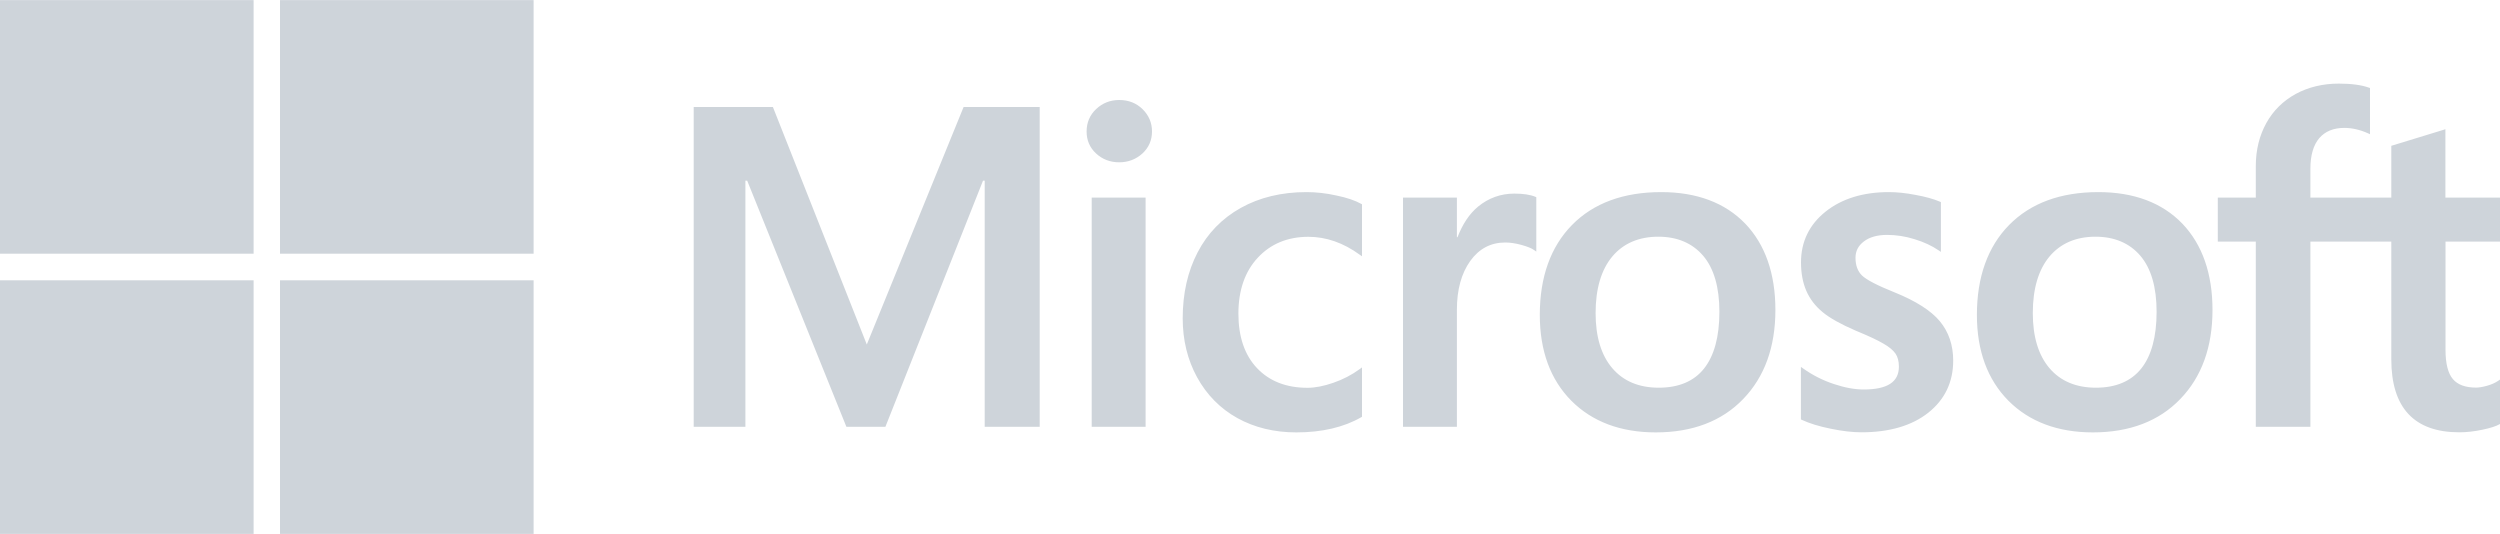
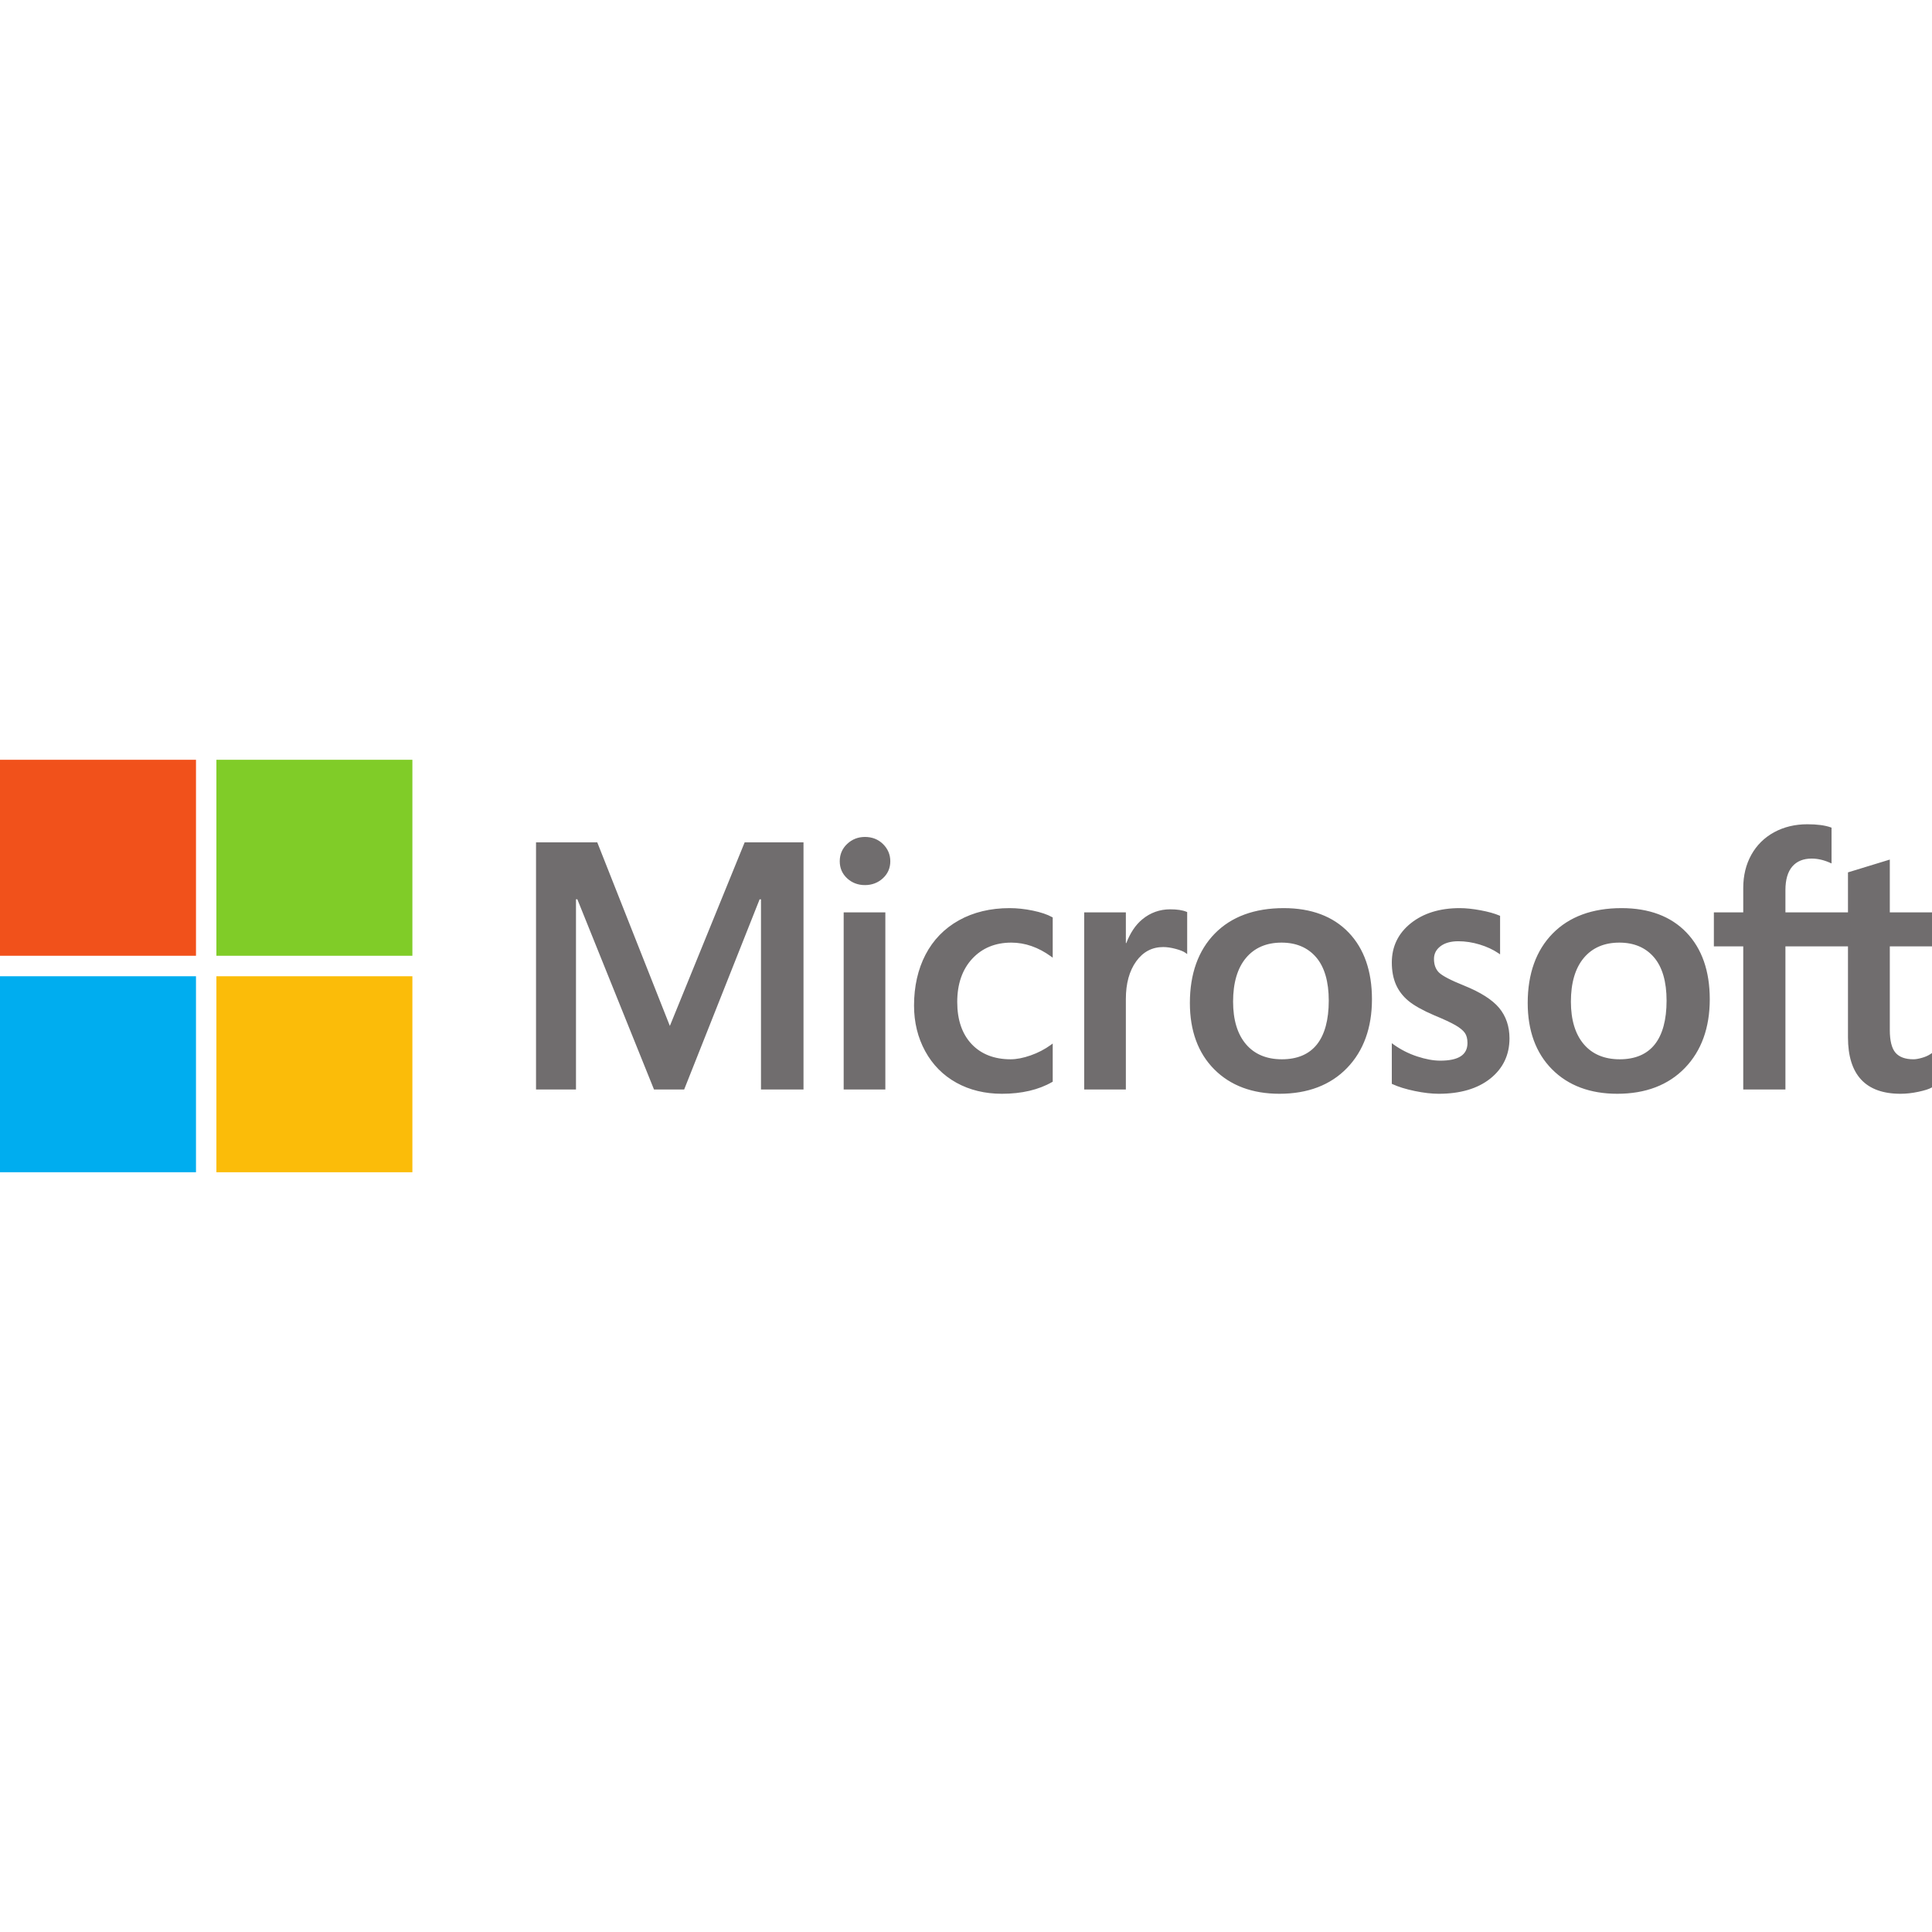
- <svg xmlns="http://www.w3.org/2000/svg" version="1.1" id="Layer_1" x="0px" y="0px" viewBox="0 0 2500 534" style="enable-background:new 0 0 2500 534;" xml:space="preserve">
-   <style type="text/css">
- 	.st0{fill:#CED4DA;}
- </style>
-   <path class="st0" d="M2500,241.6v-44h-54.6v-68.4l-1.8,0.6l-51.3,15.7l-1,0.3v51.8h-80.9v-28.9c0-13.4,3-23.7,8.9-30.6  c5.9-6.8,14.3-10.2,25-10.2c7.7,0,15.7,1.8,23.7,5.4l2,0.9V88l-0.9-0.3c-7.5-2.7-17.7-4.1-30.3-4.1c-15.9,0-30.4,3.5-43,10.3  c-12.6,6.9-22.6,16.7-29.5,29.2c-6.9,12.5-10.5,26.9-10.5,42.8v31.7h-38v44h38v185.2h54.6V241.6h80.9v117.7c0,48.5,22.9,73,68,73  c7.4,0,15.2-0.9,23.2-2.6c8.1-1.7,13.6-3.5,16.9-5.4l0.7-0.4v-44.4l-2.2,1.5c-3,2-6.7,3.6-11,4.8c-4.3,1.2-8,1.8-10.8,1.8  c-10.6,0-18.4-2.8-23.2-8.5c-4.9-5.7-7.4-15.6-7.4-29.4V241.6H2500L2500,241.6z M2095.9,387.7c-19.8,0-35.4-6.6-46.4-19.5  c-11.1-13-16.7-31.5-16.7-55.1c0-24.3,5.6-43.3,16.7-56.6c11-13.1,26.5-19.8,46-19.8c18.9,0,34,6.4,44.8,19  c10.8,12.6,16.3,31.5,16.3,56.1c0,24.9-5.2,44-15.4,56.8C2131,381.3,2115.8,387.7,2095.9,387.7 M2098.3,192.1  c-37.8,0-67.8,11.1-89.2,32.9c-21.4,21.8-32.2,52.1-32.2,89.9c0,35.9,10.6,64.7,31.5,85.8c20.9,21,49.3,31.7,84.5,31.7  c36.6,0,66.1-11.2,87.4-33.4c21.4-22.1,32.2-52.1,32.2-89c0-36.4-10.2-65.5-30.2-86.4C2162.1,202.7,2133.9,192.1,2098.3,192.1   M1888.8,192.1c-25.7,0-47,6.6-63.2,19.5c-16.3,13-24.6,30.1-24.6,50.8c0,10.8,1.8,20.3,5.3,28.4c3.5,8.1,9,15.3,16.3,21.3  c7.2,6,18.4,12.2,33.2,18.6c12.4,5.1,21.7,9.4,27.6,12.9c5.8,3.3,9.8,6.7,12.1,10c2.2,3.2,3.4,7.6,3.4,13  c0,15.4-11.5,22.9-35.3,22.9c-8.8,0-18.8-1.8-29.8-5.5c-10.9-3.6-21.2-8.8-30.6-15.5l-2.3-1.6v52.5l0.8,0.4  c7.7,3.6,17.5,6.6,28.9,8.9c11.5,2.4,21.9,3.6,30.9,3.6c27.9,0,50.4-6.6,66.8-19.6c16.5-13.1,24.9-30.6,24.9-52.1  c0-15.4-4.5-28.7-13.4-39.4c-8.8-10.6-24.1-20.3-45.4-28.9c-17-6.8-27.9-12.5-32.4-16.8c-4.3-4.2-6.5-10.1-6.5-17.7  c0-6.7,2.7-12,8.3-16.3c5.6-4.3,13.4-6.6,23.2-6.6c9.1,0,18.4,1.4,27.6,4.3c9.2,2.8,17.4,6.6,24.1,11.2l2.2,1.5v-49.8l-0.9-0.4  c-6.3-2.7-14.5-5-24.5-6.8C1905.8,193,1896.7,192.1,1888.8,192.1 M1658.7,387.7c-19.8,0-35.4-6.6-46.4-19.5  c-11.1-13-16.7-31.5-16.7-55.1c0-24.3,5.6-43.3,16.7-56.6c11-13.1,26.5-19.8,46-19.8c18.9,0,34,6.4,44.8,19  c10.8,12.6,16.3,31.5,16.3,56.1c0,24.9-5.2,44-15.4,56.8C1693.9,381.3,1678.7,387.7,1658.7,387.7 M1661.2,192.1  c-37.8,0-67.8,11.1-89.2,32.9c-21.4,21.8-32.2,52.1-32.2,89.9c0,35.9,10.6,64.7,31.5,85.8c20.9,21,49.3,31.7,84.5,31.7  c36.6,0,66.1-11.2,87.4-33.4c21.4-22.1,32.2-52.1,32.2-89c0-36.4-10.2-65.5-30.2-86.4C1725,202.7,1696.7,192.1,1661.2,192.1   M1456.9,237.3v-39.7h-53.9v229.2h53.9V309.6c0-19.9,4.5-36.3,13.4-48.7c8.8-12.2,20.5-18.4,34.9-18.4c4.9,0,10.3,0.8,16.2,2.4  c5.8,1.6,10.1,3.3,12.6,5.1l2.3,1.6v-54.4l-0.9-0.4c-5-2.1-12.1-3.2-21.1-3.2c-13.5,0-25.7,4.4-36.1,12.9  c-9.1,7.5-15.7,17.9-20.7,30.7H1456.9z M1306.4,192.1c-24.7,0-46.8,5.3-65.6,15.8c-18.8,10.5-33.3,25.4-43.2,44.5  c-9.9,19-14.9,41.1-14.9,65.9c0,21.7,4.8,41.5,14.4,59c9.6,17.5,23.2,31.3,40.3,40.8c17.2,9.5,37,14.3,58.9,14.3  c25.6,0,47.5-5.1,65-15.2l0.7-0.4v-49.4l-2.3,1.7c-7.9,5.8-16.8,10.4-26.4,13.7c-9.5,3.3-18.2,5-25.8,5c-21.2,0-38.1-6.6-50.5-19.7  c-12.4-13.1-18.6-31.4-18.6-54.5c0-23.2,6.5-42.1,19.4-55.9c12.8-13.8,29.8-20.9,50.6-20.9c17.7,0,35,6,51.3,17.9l2.3,1.6v-52  l-0.7-0.4c-6.1-3.4-14.5-6.3-24.9-8.4C1326.2,193.2,1316,192.1,1306.4,192.1 M1145.6,197.6h-53.9v229.2h53.9V197.6L1145.6,197.6z   M1119.2,100c-8.9,0-16.6,3-23,9c-6.4,6-9.6,13.6-9.6,22.5c0,8.8,3.2,16.2,9.5,22c6.3,5.8,14,8.8,23.1,8.8c9,0,16.8-3,23.2-8.8  c6.4-5.9,9.6-13.3,9.6-22.1c0-8.6-3.2-16.1-9.4-22.2C1136.4,103.1,1128.6,100,1119.2,100 M984.7,180.7v246.1h55V107h-76.1  l-96.8,237.5L772.9,107h-79.2v319.8h51.7V180.7h1.8l99.2,246.1h39l97.6-246.1L984.7,180.7L984.7,180.7z" />
-   <path class="st0" d="M253.6,253.7H0V0.1h253.6V253.7z" />
-   <path class="st0" d="M533.6,253.7H280V0.1h253.6L533.6,253.7L533.6,253.7z" />
-   <path class="st0" d="M253.6,533.9H0V280.3h253.6V533.9z" />
-   <path class="st0" d="M533.6,533.9H280V280.3h253.6L533.6,533.9L533.6,533.9z" />
+ <svg xmlns="http://www.w3.org/2000/svg" width="800px" height="800px" viewBox="0 -406.53 1033.746 1033.746">
+   <path d="M1033.746 99.838v-18.18h-22.576V53.395l-.76.234-21.205 6.488-.418.127v21.415h-33.469v-11.93c0-5.555 1.242-9.806 3.69-12.641 2.431-2.801 5.908-4.225 10.343-4.225 3.188 0 6.489.751 9.811 2.232l.833.372V36.321l-.392-.144c-3.099-1.114-7.314-1.675-12.539-1.675-6.585 0-12.568 1.433-17.786 4.273-5.221 2.844-9.328 6.904-12.205 12.066-2.867 5.156-4.322 11.111-4.322 17.701v13.116h-15.72v18.18h15.72v76.589h22.567V99.838h33.469v48.671c0 20.045 9.455 30.203 28.102 30.203 3.064 0 6.289-.359 9.582-1.062 3.352-.722 5.635-1.443 6.979-2.213l.297-.176v-18.348l-.918.607c-1.225.816-2.75 1.483-4.538 1.979-1.796.505-3.296.758-4.458.758-4.368 0-7.6-1.177-9.605-3.5-2.028-2.344-3.057-6.443-3.057-12.177V99.838h22.575zM866.635 160.26c-8.191 0-14.649-2.716-19.2-8.066-4.579-5.377-6.899-13.043-6.899-22.783 0-10.049 2.32-17.914 6.901-23.386 4.554-5.436 10.95-8.195 19.014-8.195 7.825 0 14.054 2.635 18.516 7.836 4.484 5.228 6.76 13.03 6.76 23.196 0 10.291-2.14 18.196-6.36 23.484-4.191 5.248-10.493 7.914-18.732 7.914m1.003-80.885c-15.627 0-28.039 4.579-36.889 13.61-8.844 9.032-13.328 21.531-13.328 37.153 0 14.838 4.377 26.773 13.011 35.468 8.634 8.698 20.384 13.104 34.921 13.104 15.148 0 27.313-4.643 36.159-13.799 8.845-9.146 13.326-21.527 13.326-36.784 0-15.07-4.205-27.094-12.502-35.731-8.301-8.641-19.977-13.021-34.698-13.021m-86.602 0c-10.63 0-19.423 2.719-26.14 8.08-6.758 5.393-10.186 12.466-10.186 21.025 0 4.449.74 8.401 2.196 11.753 1.465 3.363 3.732 6.324 6.744 8.809 2.989 2.465 7.603 5.047 13.717 7.674 5.14 2.115 8.973 3.904 11.408 5.314 2.38 1.382 4.069 2.771 5.023 4.124.927 1.324 1.397 3.136 1.397 5.372 0 6.367-4.768 9.465-14.579 9.465-3.639 0-7.79-.76-12.337-2.258a46.347 46.347 0 0 1-12.634-6.406l-.937-.672v21.727l.344.16c3.193 1.474 7.219 2.717 11.964 3.695 4.736.979 9.039 1.477 12.777 1.477 11.535 0 20.824-2.732 27.602-8.125 6.821-5.43 10.278-12.67 10.278-21.525 0-6.388-1.861-11.866-5.529-16.284-3.643-4.382-9.966-8.405-18.785-11.961-7.026-2.82-11.527-5.161-13.384-6.958-1.79-1.736-2.699-4.191-2.699-7.3 0-2.756 1.122-4.964 3.425-6.752 2.321-1.797 5.552-2.711 9.604-2.711 3.76 0 7.607.594 11.433 1.758 3.823 1.164 7.181 2.723 9.984 4.63l.922.63v-20.61l-.354-.152c-2.586-1.109-5.996-2.058-10.138-2.828-4.123-.765-7.863-1.151-11.116-1.151m-95.157 80.885c-8.189 0-14.649-2.716-19.199-8.066-4.58-5.377-6.896-13.041-6.896-22.783 0-10.049 2.319-17.914 6.901-23.386 4.55-5.436 10.945-8.195 19.013-8.195 7.822 0 14.051 2.635 18.514 7.836 4.485 5.228 6.76 13.03 6.76 23.196 0 10.291-2.141 18.196-6.361 23.484-4.191 5.248-10.49 7.914-18.732 7.914m1.006-80.885c-15.631 0-28.044 4.579-36.889 13.61-8.844 9.032-13.331 21.531-13.331 37.153 0 14.844 4.38 26.773 13.014 35.468 8.634 8.698 20.383 13.104 34.92 13.104 15.146 0 27.314-4.643 36.16-13.799 8.843-9.146 13.326-21.527 13.326-36.784 0-15.07-4.206-27.094-12.505-35.731-8.303-8.641-19.977-13.021-34.695-13.021M602.409 98.07V81.658h-22.292v94.767h22.292v-48.477c0-8.243 1.869-15.015 5.557-20.13 3.641-5.054 8.493-7.615 14.417-7.615 2.008 0 4.262.331 6.703.986 2.416.651 4.166 1.358 5.198 2.102l.937.679V81.496l-.361-.155c-2.076-.882-5.013-1.327-8.729-1.327-5.602 0-10.615 1.8-14.909 5.344-3.769 3.115-6.493 7.386-8.576 12.712h-.237zm-62.213-18.695c-10.227 0-19.349 2.193-27.108 6.516-7.775 4.333-13.788 10.519-17.879 18.385-4.073 7.847-6.141 17.013-6.141 27.235 0 8.954 2.005 17.171 5.968 24.413 3.965 7.254 9.577 12.929 16.681 16.865 7.094 3.931 15.293 5.924 24.371 5.924 10.594 0 19.639-2.118 26.891-6.295l.293-.168v-20.423l-.937.684c-3.285 2.393-6.956 4.303-10.906 5.679-3.94 1.375-7.532 2.07-10.682 2.07-8.747 0-15.769-2.737-20.866-8.133-5.108-5.403-7.698-12.99-7.698-22.537 0-9.607 2.701-17.389 8.024-23.131 5.307-5.725 12.342-8.629 20.908-8.629 7.327 0 14.467 2.481 21.222 7.381l.935.679V84.371l-.302-.17c-2.542-1.423-6.009-2.598-10.313-3.489-4.286-.889-8.478-1.337-12.461-1.337m-66.481 2.284h-22.292v94.766h22.292V81.659zm-10.918-40.371c-3.669 0-6.869 1.249-9.498 3.724-2.64 2.482-3.979 5.607-3.979 9.295 0 3.63 1.323 6.698 3.938 9.114 2.598 2.409 5.808 3.63 9.54 3.63 3.731 0 6.953-1.221 9.582-3.626 2.646-2.42 3.988-5.487 3.988-9.118 0-3.559-1.306-6.652-3.879-9.195-2.571-2.538-5.833-3.824-9.692-3.824m-55.62 33.379v101.758h22.75V44.189H398.44l-40.022 98.221-38.839-98.221H286.81v132.235h21.379V74.657h.734l41.013 101.768h16.134l40.373-101.758h.734z" fill="#706d6e" />
+   <path d="M104.868 104.868H0V0h104.868v104.868z" fill="#f1511b" />
+   <path d="M220.654 104.868H115.788V0h104.866v104.868z" fill="#80cc28" />
+   <path d="M104.865 220.695H0V115.828h104.865v104.867z" fill="#00adef" />
+   <path d="M220.654 220.695H115.788V115.828h104.866v104.867z" fill="#fbbc09" />
</svg>
